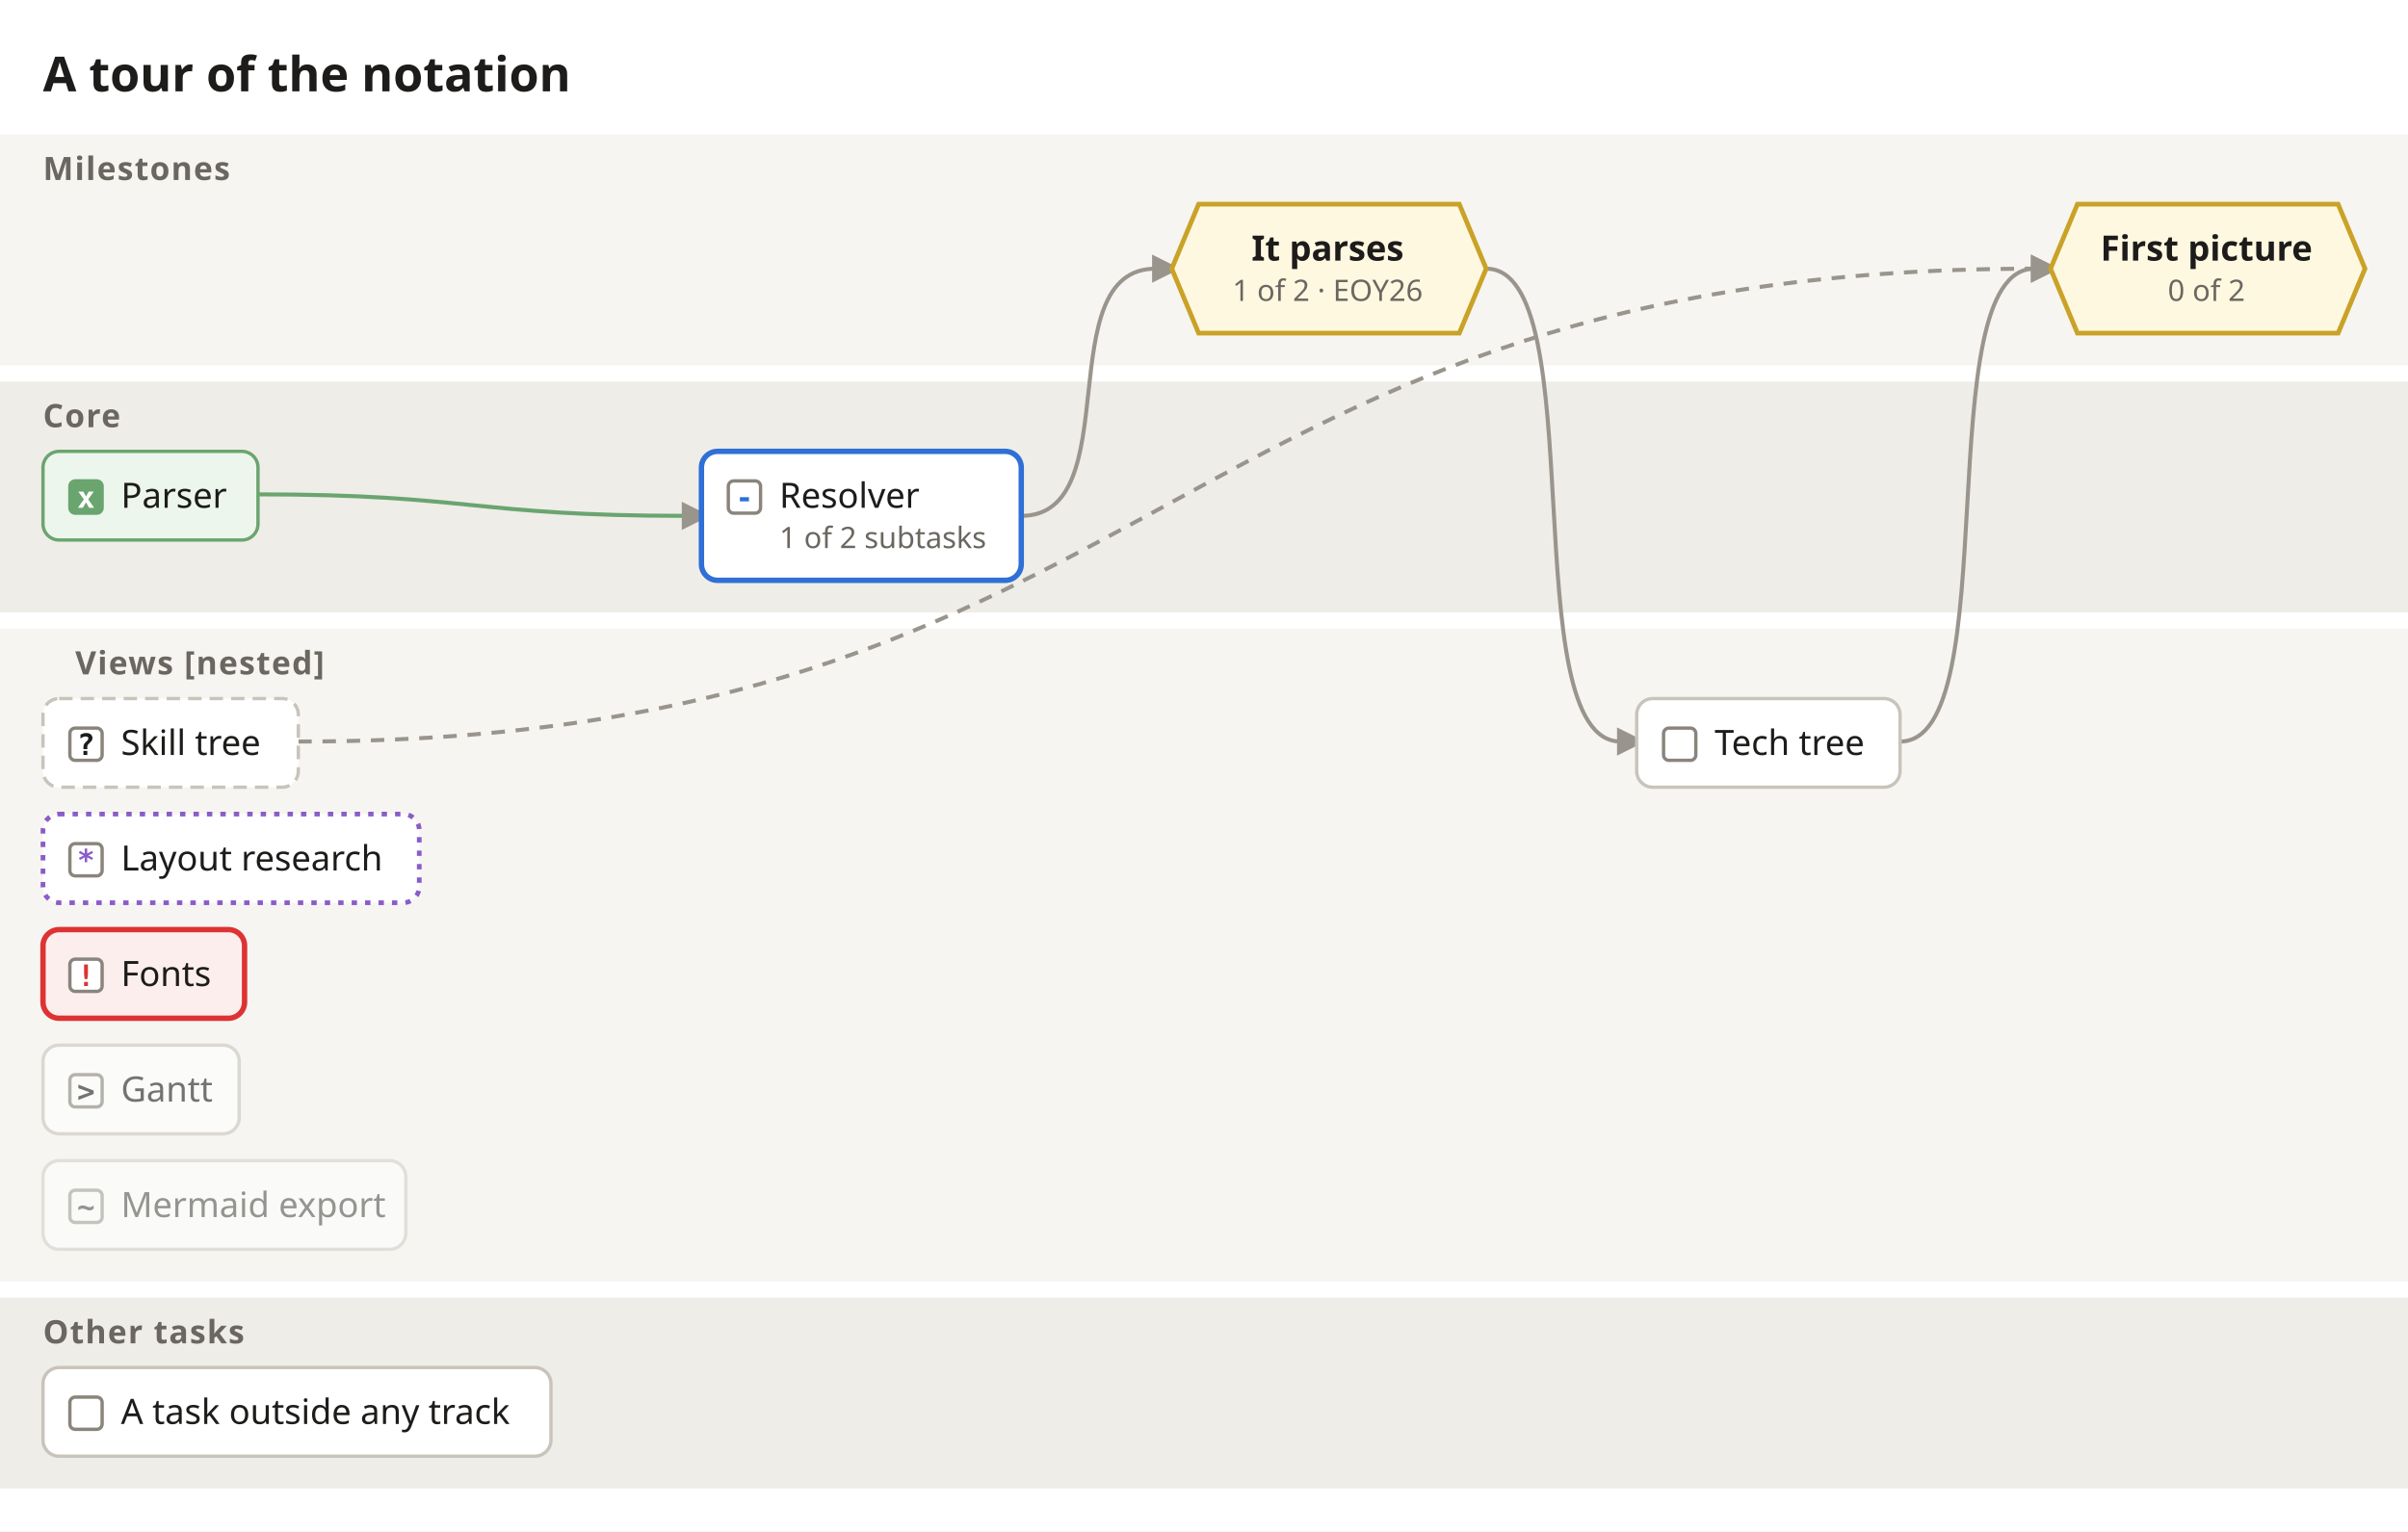
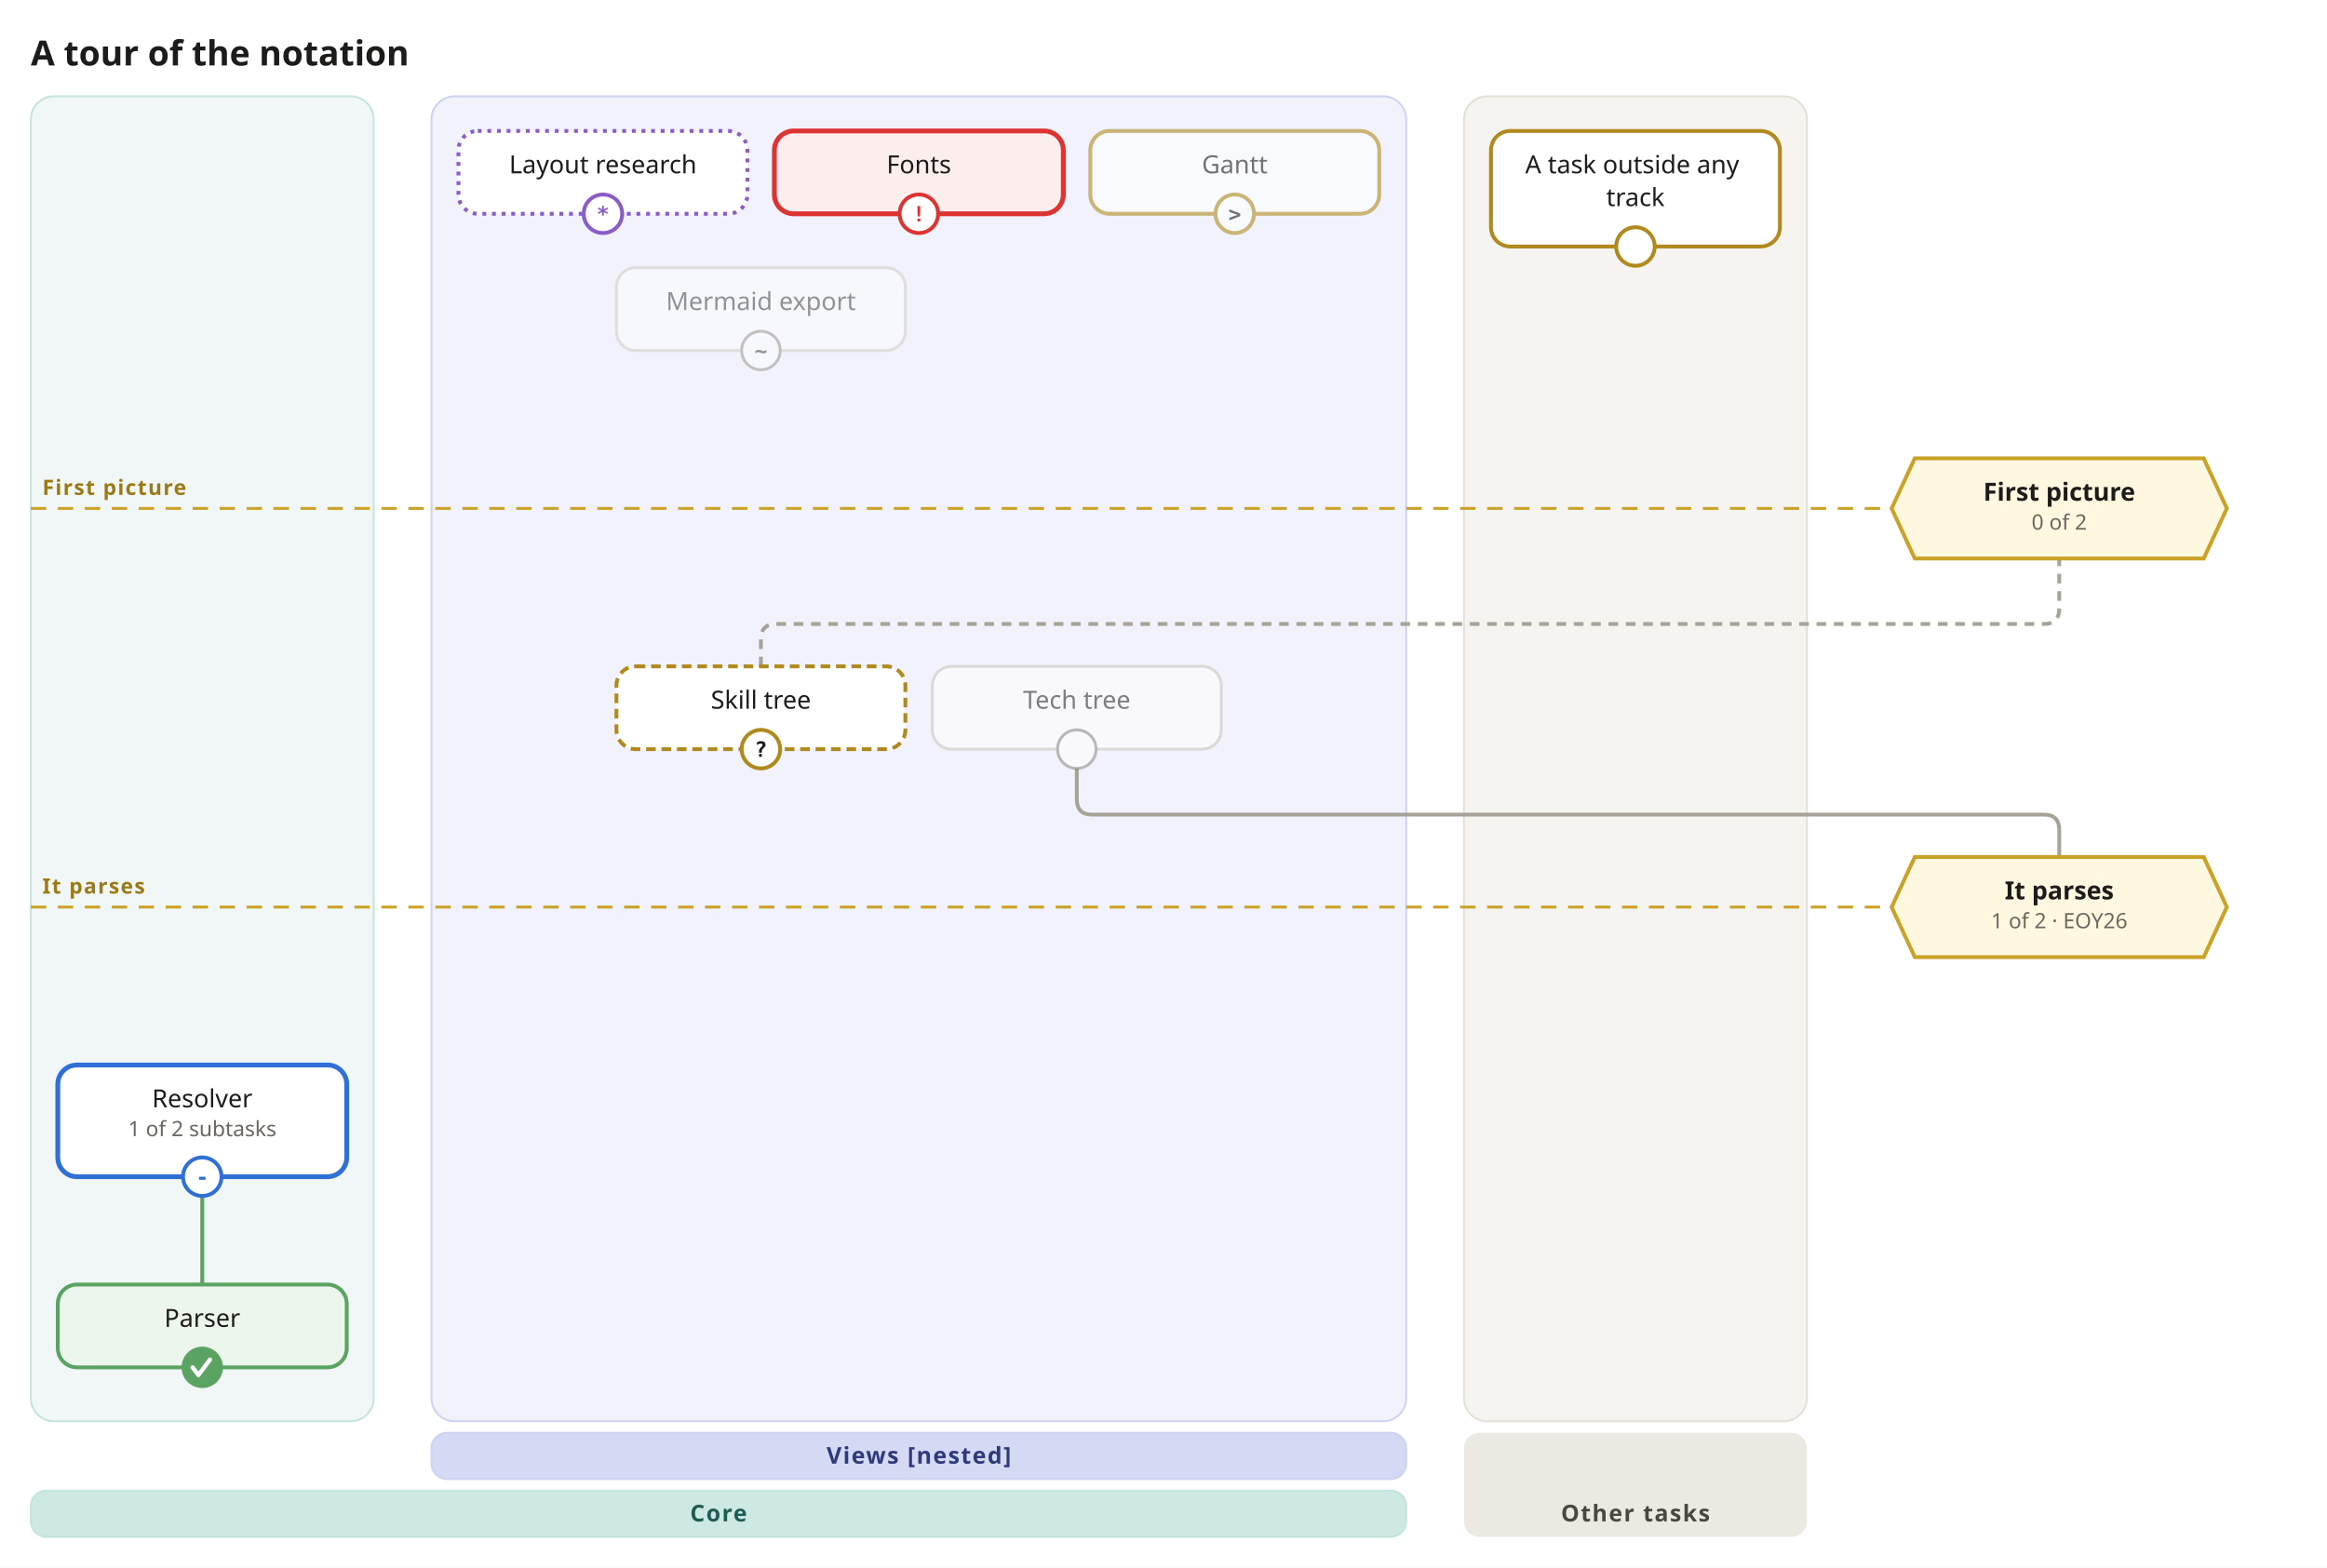
- <svg xmlns="http://www.w3.org/2000/svg" class="dagenda tech-tree" viewBox="0 0 896 570" width="896" height="570" font-family="system-ui, sans-serif" font-size="13">
+ <svg xmlns="http://www.w3.org/2000/svg" class="dagenda tech-tree" viewBox="0 0 1208 814" width="1208" height="814" font-family="system-ui, sans-serif" font-size="13">
  <style>
.dagenda .canvas { fill: #fff; }
.dagenda text { fill: #1d1c1a; }
.dagenda .title { font-size: 18px; font-weight: 650; }
- .dagenda .band { fill: #f6f5f2; }
- .dagenda .odd .band { fill: #efede8; }
- .dagenda .heading { fill: #6b6760; font-size: 12px; font-weight: 600; letter-spacing: 0.04em; }
- .dagenda .edge { fill: none; stroke: #9a958c; stroke-width: 1.5; }
- .dagenda .edge.met { stroke: #6aa56f; }
+ .dagenda .branch { fill: #f4f2ee; stroke: #e4e0d8; stroke-width: 1; }
+ .dagenda .branch, .dagenda .banner rect { fill-opacity: 0.85; }
+ .dagenda .band.reached { fill: #5aa362; fill-opacity: 0.08; }
+ /* Track colours: teal, indigo, rose, ochre, sage, plum, sky, terracotta */
+ .dagenda .branch.hue-0, .dagenda .banner.hue-0 rect { fill: #edf6f4; stroke: #c5e4de; }
+ .dagenda .banner.hue-0 rect { fill: #c5e4de; }
+ .dagenda .banner.hue-0 text { fill: #1f5c54; }
+ .dagenda .branch.hue-1, .dagenda .banner.hue-1 rect { fill: #eef0fa; stroke: #cdd3f1; }
+ .dagenda .banner.hue-1 rect { fill: #cdd3f1; }
+ .dagenda .banner.hue-1 text { fill: #2f3a7a; }
+ .dagenda .branch.hue-2, .dagenda .banner.hue-2 rect { fill: #fbeef1; stroke: #f2c9d3; }
+ .dagenda .banner.hue-2 rect { fill: #f2c9d3; }
+ .dagenda .banner.hue-2 text { fill: #7a2a3e; }
+ .dagenda .branch.hue-3, .dagenda .banner.hue-3 rect { fill: #f8f2e3; stroke: #ecdcae; }
+ .dagenda .banner.hue-3 rect { fill: #ecdcae; }
+ .dagenda .banner.hue-3 text { fill: #6b5214; }
+ .dagenda .branch.hue-4, .dagenda .banner.hue-4 rect { fill: #eff4ea; stroke: #d3e2c4; }
+ .dagenda .banner.hue-4 rect { fill: #d3e2c4; }
+ .dagenda .banner.hue-4 text { fill: #3d5a2a; }
+ .dagenda .branch.hue-5, .dagenda .banner.hue-5 rect { fill: #f4eef7; stroke: #e0cdea; }
+ .dagenda .banner.hue-5 rect { fill: #e0cdea; }
+ .dagenda .banner.hue-5 text { fill: #5a2f6b; }
+ .dagenda .branch.hue-6, .dagenda .banner.hue-6 rect { fill: #ecf3f9; stroke: #c7dcee; }
+ .dagenda .banner.hue-6 rect { fill: #c7dcee; }
+ .dagenda .banner.hue-6 text { fill: #24506f; }
+ .dagenda .branch.hue-7, .dagenda .banner.hue-7 rect { fill: #f9efea; stroke: #efd0c2; }
+ .dagenda .banner.hue-7 rect { fill: #efd0c2; }
+ .dagenda .banner.hue-7 text { fill: #7a3b22; }
+ .dagenda .era line { stroke: #c9a227; stroke-width: 1.5; stroke-dasharray: 8 6; }
+ .dagenda .era text { fill: #9a7a17; font-size: 11px; font-weight: 650; letter-spacing: 0.06em; text-transform: uppercase; }
+ .dagenda .era.reached line { stroke: #5aa362; }
+ .dagenda .era.reached text { fill: #3f7d46; }
+ .dagenda .banner rect { fill: #e9e5dd; }
+ .dagenda .banner text { fill: #4a4640; font-size: 12px; font-weight: 650; letter-spacing: 0.06em; text-transform: uppercase; }
+ .dagenda .edge { fill: none; stroke: #a8a399; stroke-width: 2; stroke-linejoin: round; }
+ .dagenda .edge.met { stroke: #5aa362; }
.dagenda .edge.wanted { stroke-dasharray: 5 4; }
- .dagenda .arrow { fill: #9a958c; }
- .dagenda .card { fill: #fff; stroke: #c9c4bb; stroke-width: 1.25; }
- .dagenda .box { fill: #fff; stroke: #8a857c; stroke-width: 1.25; }
+ .dagenda .card { fill: #fff; stroke: #c9c4bb; stroke-width: 1.5; }
+ .dagenda .badge { fill: #fff; stroke: #8a857c; stroke-width: 1.5; }
.dagenda .mark { font-family: ui-monospace, monospace; font-size: 11px; font-weight: 700; }
.dagenda .caption { fill: #6b6760; }
- .dagenda .done .card { fill: #edf6ed; stroke: #6aa56f; }
- .dagenda .done .box { fill: #6aa56f; stroke: #6aa56f; }
- .dagenda .done .mark { fill: #fff; }
- .dagenda .in-progress .card { stroke: #2f6fd6; stroke-width: 2; }
+ .dagenda .available .card { stroke: #b08a1e; stroke-width: 2; }
+ .dagenda .available .badge { stroke: #b08a1e; stroke-width: 2; }
+ .dagenda .locked { opacity: 0.55; }
+ .dagenda .done .card { fill: #edf6ed; stroke: #5aa362; stroke-width: 2; }
+ .dagenda .done .badge { fill: #5aa362; stroke: #5aa362; }
+ .dagenda .check { fill: none; stroke: #fff; stroke-width: 2.2; stroke-linecap: round; stroke-linejoin: round; }
+ .dagenda .in-progress .card { stroke: #2f6fd6; stroke-width: 2.5; }
+ .dagenda .in-progress .badge { stroke: #2f6fd6; }
.dagenda .in-progress .mark { fill: #2f6fd6; }
- .dagenda .needs-attention .card { fill: #fdeeee; stroke: #d33; stroke-width: 2; }
+ .dagenda .needs-attention .card { fill: #fdeeee; stroke: #d33; stroke-width: 2.5; }
+ .dagenda .needs-attention .badge { stroke: #d33; }
.dagenda .needs-attention .mark { fill: #d33; }
.dagenda .idea .card { stroke-dasharray: 5 3; }
- .dagenda .research .card { stroke: #8a5cc8; stroke-dasharray: 2 3; stroke-width: 1.75; }
+ .dagenda .research .card { stroke: #8a5cc8; stroke-dasharray: 2 3; stroke-width: 2; }
+ .dagenda .research .badge { stroke: #8a5cc8; }
.dagenda .research .mark { fill: #8a5cc8; }
.dagenda .deferred { opacity: 0.6; }
.dagenda .dropped { opacity: 0.45; }
.dagenda .dropped .label { text-decoration: line-through; }
- .dagenda .gate { fill: #fff8e1; stroke: #c9a227; stroke-width: 1.75; }
+ .dagenda .gate { fill: #fff8e1; stroke: #c9a227; stroke-width: 2; }
.dagenda .milestone .label { font-weight: 650; }
.dagenda .reached .gate { fill: #f3d36b; stroke: #a8841a; }
@media (prefers-color-scheme: dark) {
  .dagenda:not(.light) .canvas { fill: #1a1917; }
  .dagenda:not(.light) text { fill: #ecebe8; }
-   .dagenda:not(.light) .band { fill: #23221f; }
-   .dagenda:not(.light) .odd .band { fill: #2a2925; }
-   .dagenda:not(.light) .heading, .dagenda:not(.light) .caption { fill: #9a958c; }
-   .dagenda:not(.light) :is(.card, .box) { fill: #1f1e1c; }
-   .dagenda:not(.light) :is(.not-started, .idea, .deferred, .dropped) :is(.card, .box), .dagenda:not(.light) :is(.in-progress, .research) .box { stroke: #5b574f; }
+   .dagenda:not(.light) .branch { fill: #232220; stroke: #302e2a; }
+   .dagenda:not(.light) .branch.hue-0, .dagenda:not(.light) .banner.hue-0 rect { fill: #1c2826; stroke: #2b4a45; }
+   .dagenda:not(.light) .banner.hue-0 rect { fill: #2b4a45; }
+   .dagenda:not(.light) .banner.hue-0 text { fill: #a8dcd3; }
+   .dagenda:not(.light) .branch.hue-1, .dagenda:not(.light) .banner.hue-1 rect { fill: #1f2130; stroke: #333b63; }
+   .dagenda:not(.light) .banner.hue-1 rect { fill: #333b63; }
+   .dagenda:not(.light) .banner.hue-1 text { fill: #c3cbf2; }
+   .dagenda:not(.light) .branch.hue-2, .dagenda:not(.light) .banner.hue-2 rect { fill: #2b1f23; stroke: #5a2f3b; }
+   .dagenda:not(.light) .banner.hue-2 rect { fill: #5a2f3b; }
+   .dagenda:not(.light) .banner.hue-2 text { fill: #f2c2cf; }
+   .dagenda:not(.light) .branch.hue-3, .dagenda:not(.light) .banner.hue-3 rect { fill: #29251a; stroke: #574a22; }
+   .dagenda:not(.light) .banner.hue-3 rect { fill: #574a22; }
+   .dagenda:not(.light) .banner.hue-3 text { fill: #ecd9a0; }
+   .dagenda:not(.light) .branch.hue-4, .dagenda:not(.light) .banner.hue-4 rect { fill: #212720; stroke: #3a4d30; }
+   .dagenda:not(.light) .banner.hue-4 rect { fill: #3a4d30; }
+   .dagenda:not(.light) .banner.hue-4 text { fill: #c9ddb8; }
+   .dagenda:not(.light) .branch.hue-5, .dagenda:not(.light) .banner.hue-5 rect { fill: #261f2a; stroke: #4b3456; }
+   .dagenda:not(.light) .banner.hue-5 rect { fill: #4b3456; }
+   .dagenda:not(.light) .banner.hue-5 text { fill: #dcc6e8; }
+   .dagenda:not(.light) .branch.hue-6, .dagenda:not(.light) .banner.hue-6 rect { fill: #1d242b; stroke: #2c4a63; }
+   .dagenda:not(.light) .banner.hue-6 rect { fill: #2c4a63; }
+   .dagenda:not(.light) .banner.hue-6 text { fill: #b9d6ee; }
+   .dagenda:not(.light) .branch.hue-7, .dagenda:not(.light) .banner.hue-7 rect { fill: #2a201c; stroke: #5a3626; }
+   .dagenda:not(.light) .banner.hue-7 rect { fill: #5a3626; }
+   .dagenda:not(.light) .banner.hue-7 text { fill: #efc4b0; }
+   .dagenda:not(.light) .era line { stroke: #9a7d22; }
+   .dagenda:not(.light) .era text { fill: #c9a227; }
+   .dagenda:not(.light) .era.reached line { stroke: #4c8a53; }
+   .dagenda:not(.light) .era.reached text { fill: #7bc283; }
+   .dagenda:not(.light) .banner rect { fill: #2e2c28; }
+   .dagenda:not(.light) .banner text, .dagenda:not(.light) .caption { fill: #b4afa6; }
+   .dagenda:not(.light) :is(.card, .badge) { fill: #1f1e1c; }
+   .dagenda:not(.light) :is(.not-started, .idea, .deferred, .dropped):not(.available) :is(.card, .badge) { stroke: #5b574f; }
  .dagenda:not(.light) .done .card { fill: #1f2e20; }
-   .dagenda:not(.light) .done .box { fill: #6aa56f; }
-   .dagenda:not(.light) .needs-attention .box { stroke: #e5615a; }
+   .dagenda:not(.light) .done .badge { fill: #5aa362; }
  .dagenda:not(.light) .needs-attention .card { fill: #3a1f1f; stroke: #e5615a; }
+   .dagenda:not(.light) .available .card, .dagenda:not(.light) .available .badge { stroke: #d6ae3a; }
  .dagenda:not(.light) .gate { fill: #3a3218; stroke: #c9a227; }
  .dagenda:not(.light) .reached .gate { fill: #8a6d16; }
+   .dagenda:not(.light) .edge { stroke: #6f6b63; }
+   .dagenda:not(.light) .edge.met { stroke: #5aa362; }
}
.dagenda.dark .canvas { fill: #1a1917; }
.dagenda.dark text { fill: #ecebe8; }
- .dagenda.dark .band { fill: #23221f; }
- .dagenda.dark .odd .band { fill: #2a2925; }
- .dagenda.dark .heading, .dagenda.dark .caption { fill: #9a958c; }
- .dagenda.dark :is(.card, .box) { fill: #1f1e1c; }
- .dagenda.dark :is(.not-started, .idea, .deferred, .dropped) :is(.card, .box), .dagenda.dark :is(.in-progress, .research) .box { stroke: #5b574f; }
+ .dagenda.dark .branch { fill: #232220; stroke: #302e2a; }
+ .dagenda.dark .branch.hue-0, .dagenda.dark .banner.hue-0 rect { fill: #1c2826; stroke: #2b4a45; }
+ .dagenda.dark .banner.hue-0 rect { fill: #2b4a45; }
+ .dagenda.dark .banner.hue-0 text { fill: #a8dcd3; }
+ .dagenda.dark .branch.hue-1, .dagenda.dark .banner.hue-1 rect { fill: #1f2130; stroke: #333b63; }
+ .dagenda.dark .banner.hue-1 rect { fill: #333b63; }
+ .dagenda.dark .banner.hue-1 text { fill: #c3cbf2; }
+ .dagenda.dark .branch.hue-2, .dagenda.dark .banner.hue-2 rect { fill: #2b1f23; stroke: #5a2f3b; }
+ .dagenda.dark .banner.hue-2 rect { fill: #5a2f3b; }
+ .dagenda.dark .banner.hue-2 text { fill: #f2c2cf; }
+ .dagenda.dark .branch.hue-3, .dagenda.dark .banner.hue-3 rect { fill: #29251a; stroke: #574a22; }
+ .dagenda.dark .banner.hue-3 rect { fill: #574a22; }
+ .dagenda.dark .banner.hue-3 text { fill: #ecd9a0; }
+ .dagenda.dark .branch.hue-4, .dagenda.dark .banner.hue-4 rect { fill: #212720; stroke: #3a4d30; }
+ .dagenda.dark .banner.hue-4 rect { fill: #3a4d30; }
+ .dagenda.dark .banner.hue-4 text { fill: #c9ddb8; }
+ .dagenda.dark .branch.hue-5, .dagenda.dark .banner.hue-5 rect { fill: #261f2a; stroke: #4b3456; }
+ .dagenda.dark .banner.hue-5 rect { fill: #4b3456; }
+ .dagenda.dark .banner.hue-5 text { fill: #dcc6e8; }
+ .dagenda.dark .branch.hue-6, .dagenda.dark .banner.hue-6 rect { fill: #1d242b; stroke: #2c4a63; }
+ .dagenda.dark .banner.hue-6 rect { fill: #2c4a63; }
+ .dagenda.dark .banner.hue-6 text { fill: #b9d6ee; }
+ .dagenda.dark .branch.hue-7, .dagenda.dark .banner.hue-7 rect { fill: #2a201c; stroke: #5a3626; }
+ .dagenda.dark .banner.hue-7 rect { fill: #5a3626; }
+ .dagenda.dark .banner.hue-7 text { fill: #efc4b0; }
+ .dagenda.dark .era line { stroke: #9a7d22; }
+ .dagenda.dark .era text { fill: #c9a227; }
+ .dagenda.dark .era.reached line { stroke: #4c8a53; }
+ .dagenda.dark .era.reached text { fill: #7bc283; }
+ .dagenda.dark .banner rect { fill: #2e2c28; }
+ .dagenda.dark .banner text, .dagenda.dark .caption { fill: #b4afa6; }
+ .dagenda.dark :is(.card, .badge) { fill: #1f1e1c; }
+ .dagenda.dark :is(.not-started, .idea, .deferred, .dropped):not(.available) :is(.card, .badge) { stroke: #5b574f; }
.dagenda.dark .done .card { fill: #1f2e20; }
- .dagenda.dark .done .box { fill: #6aa56f; }
- .dagenda.dark .needs-attention .box { stroke: #e5615a; }
+ .dagenda.dark .done .badge { fill: #5aa362; }
.dagenda.dark .needs-attention .card { fill: #3a1f1f; stroke: #e5615a; }
+ .dagenda.dark .available .card, .dagenda.dark .available .badge { stroke: #d6ae3a; }
.dagenda.dark .gate { fill: #3a3218; stroke: #c9a227; }
.dagenda.dark .reached .gate { fill: #8a6d16; }
+ .dagenda.dark .edge { stroke: #6f6b63; }
+ .dagenda.dark .edge.met { stroke: #5aa362; }
</style>
-   <defs>
-     <marker id="dagenda-arrow" viewBox="0 0 8 8" refX="1" refY="4" markerWidth="7" markerHeight="7" orient="auto">
-       <path class="arrow" d="M0,0 L8,4 L0,8 z" />
-     </marker>
-   </defs>
-   <rect class="canvas" width="896" height="570" />
+   <rect class="canvas" width="1208" height="814" />
  <text class="title" x="16" y="34">A tour of the notation</text>
-   <g class="lane even" data-lane="0">
-     <rect class="band" x="0" y="50" width="896" height="86" />
-     <text class="heading" x="16" y="67">Milestones</text>
-   </g>
-   <g class="lane odd" data-lane="1" data-track="core">
-     <rect class="band" x="0" y="142" width="896" height="86" />
-     <text class="heading" x="16" y="159">Core</text>
-   </g>
-   <g class="lane even" data-lane="2" data-track="views">
-     <rect class="band" x="0" y="234" width="896" height="243" />
-     <text class="heading" x="28" y="251">Views [nested]</text>
-   </g>
-   <g class="lane odd" data-lane="3">
-     <rect class="band" x="0" y="483" width="896" height="71" />
-     <text class="heading" x="16" y="500">Other tasks</text>
-   </g>
-   <path class="edge met" data-from="parser" data-to="resolver" d="M96,184 C175,184 176,192 255,192" marker-end="url(#dagenda-arrow)" />
-   <path class="edge waiting" data-from="resolver" data-to="itParses" d="M380,192 C420,192 390,100 430,100" marker-end="url(#dagenda-arrow)" />
-   <path class="edge waiting" data-from="techTree" data-to="firstPicture" d="M707,276 C747,276 717,100 757,100" marker-end="url(#dagenda-arrow)" />
-   <path class="edge waiting wanted" data-from="skillTree" data-to="firstPicture" d="M111,276 C434,276 434,100 757,100" marker-end="url(#dagenda-arrow)" />
-   <path class="edge waiting" data-from="itParses" data-to="techTree" d="M553,100 C593,100 563,276 603,276" marker-end="url(#dagenda-arrow)" />
+   <rect class="branch track hue-0" data-branch="0" data-track="core" x="16" y="50" width="178" height="688" rx="12" />
+   <rect class="branch track hue-1" data-branch="1" data-track="views" x="224" y="50" width="506" height="688" rx="12" />
+   <rect class="branch untracked" data-branch="2" x="760" y="50" width="178" height="688" rx="12" />
+   <g class="banner track hue-0 depth-0" data-track="core">
+     <rect x="16" y="774" width="714" height="24" rx="8" />
+     <text x="373" y="790" text-anchor="middle">Core</text>
+   </g>
+   <g class="banner track hue-1 depth-1" data-track="views">
+     <rect x="224" y="744" width="506" height="24" rx="8" />
+     <text x="477" y="760" text-anchor="middle">Views [nested]</text>
+   </g>
+   <g class="banner untracked depth-0">
+     <rect x="760" y="744" width="178" height="54" rx="8" />
+     <text x="849" y="790" text-anchor="middle">Other tasks</text>
+   </g>
+   <g class="era" data-milestone="itParses">
+     <line x1="16" y1="471" x2="982" y2="471" />
+     <text x="22" y="464">It parses</text>
+   </g>
+   <g class="era" data-milestone="firstPicture">
+     <line x1="16" y1="264" x2="982" y2="264" />
+     <text x="22" y="257">First picture</text>
+   </g>
+   <path class="edge met" data-from="parser" data-to="resolver" d="M105,667 L105,621" />
+   <path class="edge waiting wanted" data-from="skillTree" data-to="firstPicture" d="M395,346 L395,332 Q395,324 403,324 L1061,324 Q1069,324 1069,316 L1069,290" />
+   <path class="edge waiting" data-from="itParses" data-to="techTree" d="M1069,445 L1069,431 Q1069,423 1061,423 L567,423 Q559,423 559,415 L559,399" />
+   <g class="edge member" data-from="resolver" data-to="itParses" />
+   <g class="edge member" data-from="techTree" data-to="firstPicture" />
  <g class="node task done" data-id="parser" data-status="done">
-     <rect class="card" x="16" y="168" width="80" height="33" rx="6" />
-     <rect class="box" x="26" y="179" width="12" height="12" rx="2" />
-     <text class="mark" x="32" y="189" text-anchor="middle">x</text>
-     <text class="label" text-anchor="start">
-       <tspan x="45" y="189">Parser</tspan>
-     </text>
-   </g>
-   <g class="node task in-progress" data-id="resolver" data-status="in-progress">
-     <rect class="card" x="261" y="168" width="119" height="48" rx="6" />
-     <rect class="box" x="271" y="179" width="12" height="12" rx="2" />
-     <text class="mark" x="277" y="189" text-anchor="middle">-</text>
-     <text class="label" text-anchor="start">
-       <tspan x="290" y="189">Resolver</tspan>
-     </text>
-     <text class="caption" x="290" y="204" text-anchor="start" font-size="11">1 of 2 subtasks</text>
-   </g>
-   <g class="node task not-started" data-id="techTree" data-status="not-started">
-     <rect class="card" x="609" y="260" width="98" height="33" rx="6" />
-     <rect class="box" x="619" y="271" width="12" height="12" rx="2" />
-     <text class="label" text-anchor="start">
-       <tspan x="638" y="281">Tech tree</tspan>
-     </text>
-   </g>
-   <g class="node task idea" data-id="skillTree" data-status="idea">
-     <rect class="card" x="16" y="260" width="95" height="33" rx="6" />
-     <rect class="box" x="26" y="271" width="12" height="12" rx="2" />
-     <text class="mark" x="32" y="281" text-anchor="middle">?</text>
-     <text class="label" text-anchor="start">
-       <tspan x="45" y="281">Skill tree</tspan>
-     </text>
-   </g>
-   <g class="node task research" data-id="layout" data-status="research">
-     <rect class="card" x="16" y="303" width="140" height="33" rx="6" />
-     <rect class="box" x="26" y="314" width="12" height="12" rx="2" />
-     <text class="mark" x="32" y="324" text-anchor="middle">*</text>
-     <text class="label" text-anchor="start">
-       <tspan x="45" y="324">Layout research</tspan>
-     </text>
-   </g>
-   <g class="node task needs-attention" data-id="fonts" data-status="needs-attention">
-     <rect class="card" x="16" y="346" width="75" height="33" rx="6" />
-     <rect class="box" x="26" y="357" width="12" height="12" rx="2" />
-     <text class="mark" x="32" y="367" text-anchor="middle">!</text>
-     <text class="label" text-anchor="start">
-       <tspan x="45" y="367">Fonts</tspan>
-     </text>
-   </g>
-   <g class="node task deferred" data-id="gantt" data-status="deferred">
-     <rect class="card" x="16" y="389" width="73" height="33" rx="6" />
-     <rect class="box" x="26" y="400" width="12" height="12" rx="2" />
-     <text class="mark" x="32" y="410" text-anchor="middle">&gt;</text>
-     <text class="label" text-anchor="start">
-       <tspan x="45" y="410">Gantt</tspan>
+     <rect class="card" x="30" y="667" width="150" height="43" rx="10" />
+     <circle class="badge" cx="105" cy="710" r="10" />
+     <path class="check" d="M100,710 l3,4 l6,-8" />
+     <text class="label" text-anchor="middle">
+       <tspan x="105" y="689">Parser</tspan>
+     </text>
+   </g>
+   <g class="node task in-progress available" data-id="resolver" data-status="in-progress">
+     <rect class="card" x="30" y="553" width="150" height="58" rx="10" />
+     <circle class="badge" cx="105" cy="611" r="10" />
+     <text class="mark" x="105" y="615" text-anchor="middle">-</text>
+     <text class="label" text-anchor="middle">
+       <tspan x="105" y="575">Resolver</tspan>
+     </text>
+     <text class="caption" x="105" y="590" text-anchor="middle" font-size="11">1 of 2 subtasks</text>
+   </g>
+   <g class="node task not-started locked" data-id="techTree" data-status="not-started">
+     <rect class="card" x="484" y="346" width="150" height="43" rx="10" />
+     <circle class="badge" cx="559" cy="389" r="10" />
+     <text class="label" text-anchor="middle">
+       <tspan x="559" y="368">Tech tree</tspan>
+     </text>
+   </g>
+   <g class="node task idea available" data-id="skillTree" data-status="idea">
+     <rect class="card" x="320" y="346" width="150" height="43" rx="10" />
+     <circle class="badge" cx="395" cy="389" r="10" />
+     <text class="mark" x="395" y="393" text-anchor="middle">?</text>
+     <text class="label" text-anchor="middle">
+       <tspan x="395" y="368">Skill tree</tspan>
+     </text>
+   </g>
+   <g class="node task research available" data-id="layout" data-status="research">
+     <rect class="card" x="238" y="68" width="150" height="43" rx="10" />
+     <circle class="badge" cx="313" cy="111" r="10" />
+     <text class="mark" x="313" y="115" text-anchor="middle">*</text>
+     <text class="label" text-anchor="middle">
+       <tspan x="313" y="90">Layout research</tspan>
+     </text>
+   </g>
+   <g class="node task needs-attention available" data-id="fonts" data-status="needs-attention">
+     <rect class="card" x="402" y="68" width="150" height="43" rx="10" />
+     <circle class="badge" cx="477" cy="111" r="10" />
+     <text class="mark" x="477" y="115" text-anchor="middle">!</text>
+     <text class="label" text-anchor="middle">
+       <tspan x="477" y="90">Fonts</tspan>
+     </text>
+   </g>
+   <g class="node task deferred available" data-id="gantt" data-status="deferred">
+     <rect class="card" x="566" y="68" width="150" height="43" rx="10" />
+     <circle class="badge" cx="641" cy="111" r="10" />
+     <text class="mark" x="641" y="115" text-anchor="middle">&gt;</text>
+     <text class="label" text-anchor="middle">
+       <tspan x="641" y="90">Gantt</tspan>
    </text>
  </g>
  <g class="node task dropped" data-id="mermaid" data-status="dropped">
-     <rect class="card" x="16" y="432" width="135" height="33" rx="6" />
-     <rect class="box" x="26" y="443" width="12" height="12" rx="2" />
-     <text class="mark" x="32" y="453" text-anchor="middle">~</text>
-     <text class="label" text-anchor="start">
-       <tspan x="45" y="453">Mermaid export</tspan>
-     </text>
-   </g>
-   <g class="node task not-started" data-id="untracked" data-status="not-started">
-     <rect class="card" x="16" y="509" width="189" height="33" rx="6" />
-     <rect class="box" x="26" y="520" width="12" height="12" rx="2" />
-     <text class="label" text-anchor="start">
-       <tspan x="45" y="530">A task outside any track</tspan>
+     <rect class="card" x="320" y="139" width="150" height="43" rx="10" />
+     <circle class="badge" cx="395" cy="182" r="10" />
+     <text class="mark" x="395" y="186" text-anchor="middle">~</text>
+     <text class="label" text-anchor="middle">
+       <tspan x="395" y="161">Mermaid export</tspan>
+     </text>
+   </g>
+   <g class="node task not-started available" data-id="untracked" data-status="not-started">
+     <rect class="card" x="774" y="68" width="150" height="60" rx="10" />
+     <circle class="badge" cx="849" cy="128" r="10" />
+     <text class="label" text-anchor="middle">
+       <tspan x="849" y="90">A task outside any</tspan>
+       <tspan x="849" y="107">track</tspan>
    </text>
  </g>
  <g class="node milestone" data-id="itParses">
-     <polygon class="gate" points="446,76 543,76 553,100 543,124 446,124 436,100" />
-     <text class="label" text-anchor="middle">
-       <tspan x="494" y="97">It parses</tspan>
-     </text>
-     <text class="caption" x="494" y="112" text-anchor="middle" font-size="11">1 of 2 · EOY26</text>
+     <polygon class="gate" points="994,445 1144,445 1156,471 1144,497 994,497 982,471" />
+     <text class="label" text-anchor="middle">
+       <tspan x="1069" y="467">It parses</tspan>
+     </text>
+     <text class="caption" x="1069" y="482" text-anchor="middle" font-size="11">1 of 2 · EOY26</text>
  </g>
  <g class="node milestone" data-id="firstPicture">
-     <polygon class="gate" points="773,76 870,76 880,100 870,124 773,124 763,100" />
-     <text class="label" text-anchor="middle">
-       <tspan x="821" y="97">First picture</tspan>
-     </text>
-     <text class="caption" x="821" y="112" text-anchor="middle" font-size="11">0 of 2</text>
+     <polygon class="gate" points="994,238 1144,238 1156,264 1144,290 994,290 982,264" />
+     <text class="label" text-anchor="middle">
+       <tspan x="1069" y="260">First picture</tspan>
+     </text>
+     <text class="caption" x="1069" y="275" text-anchor="middle" font-size="11">0 of 2</text>
  </g>
</svg>
